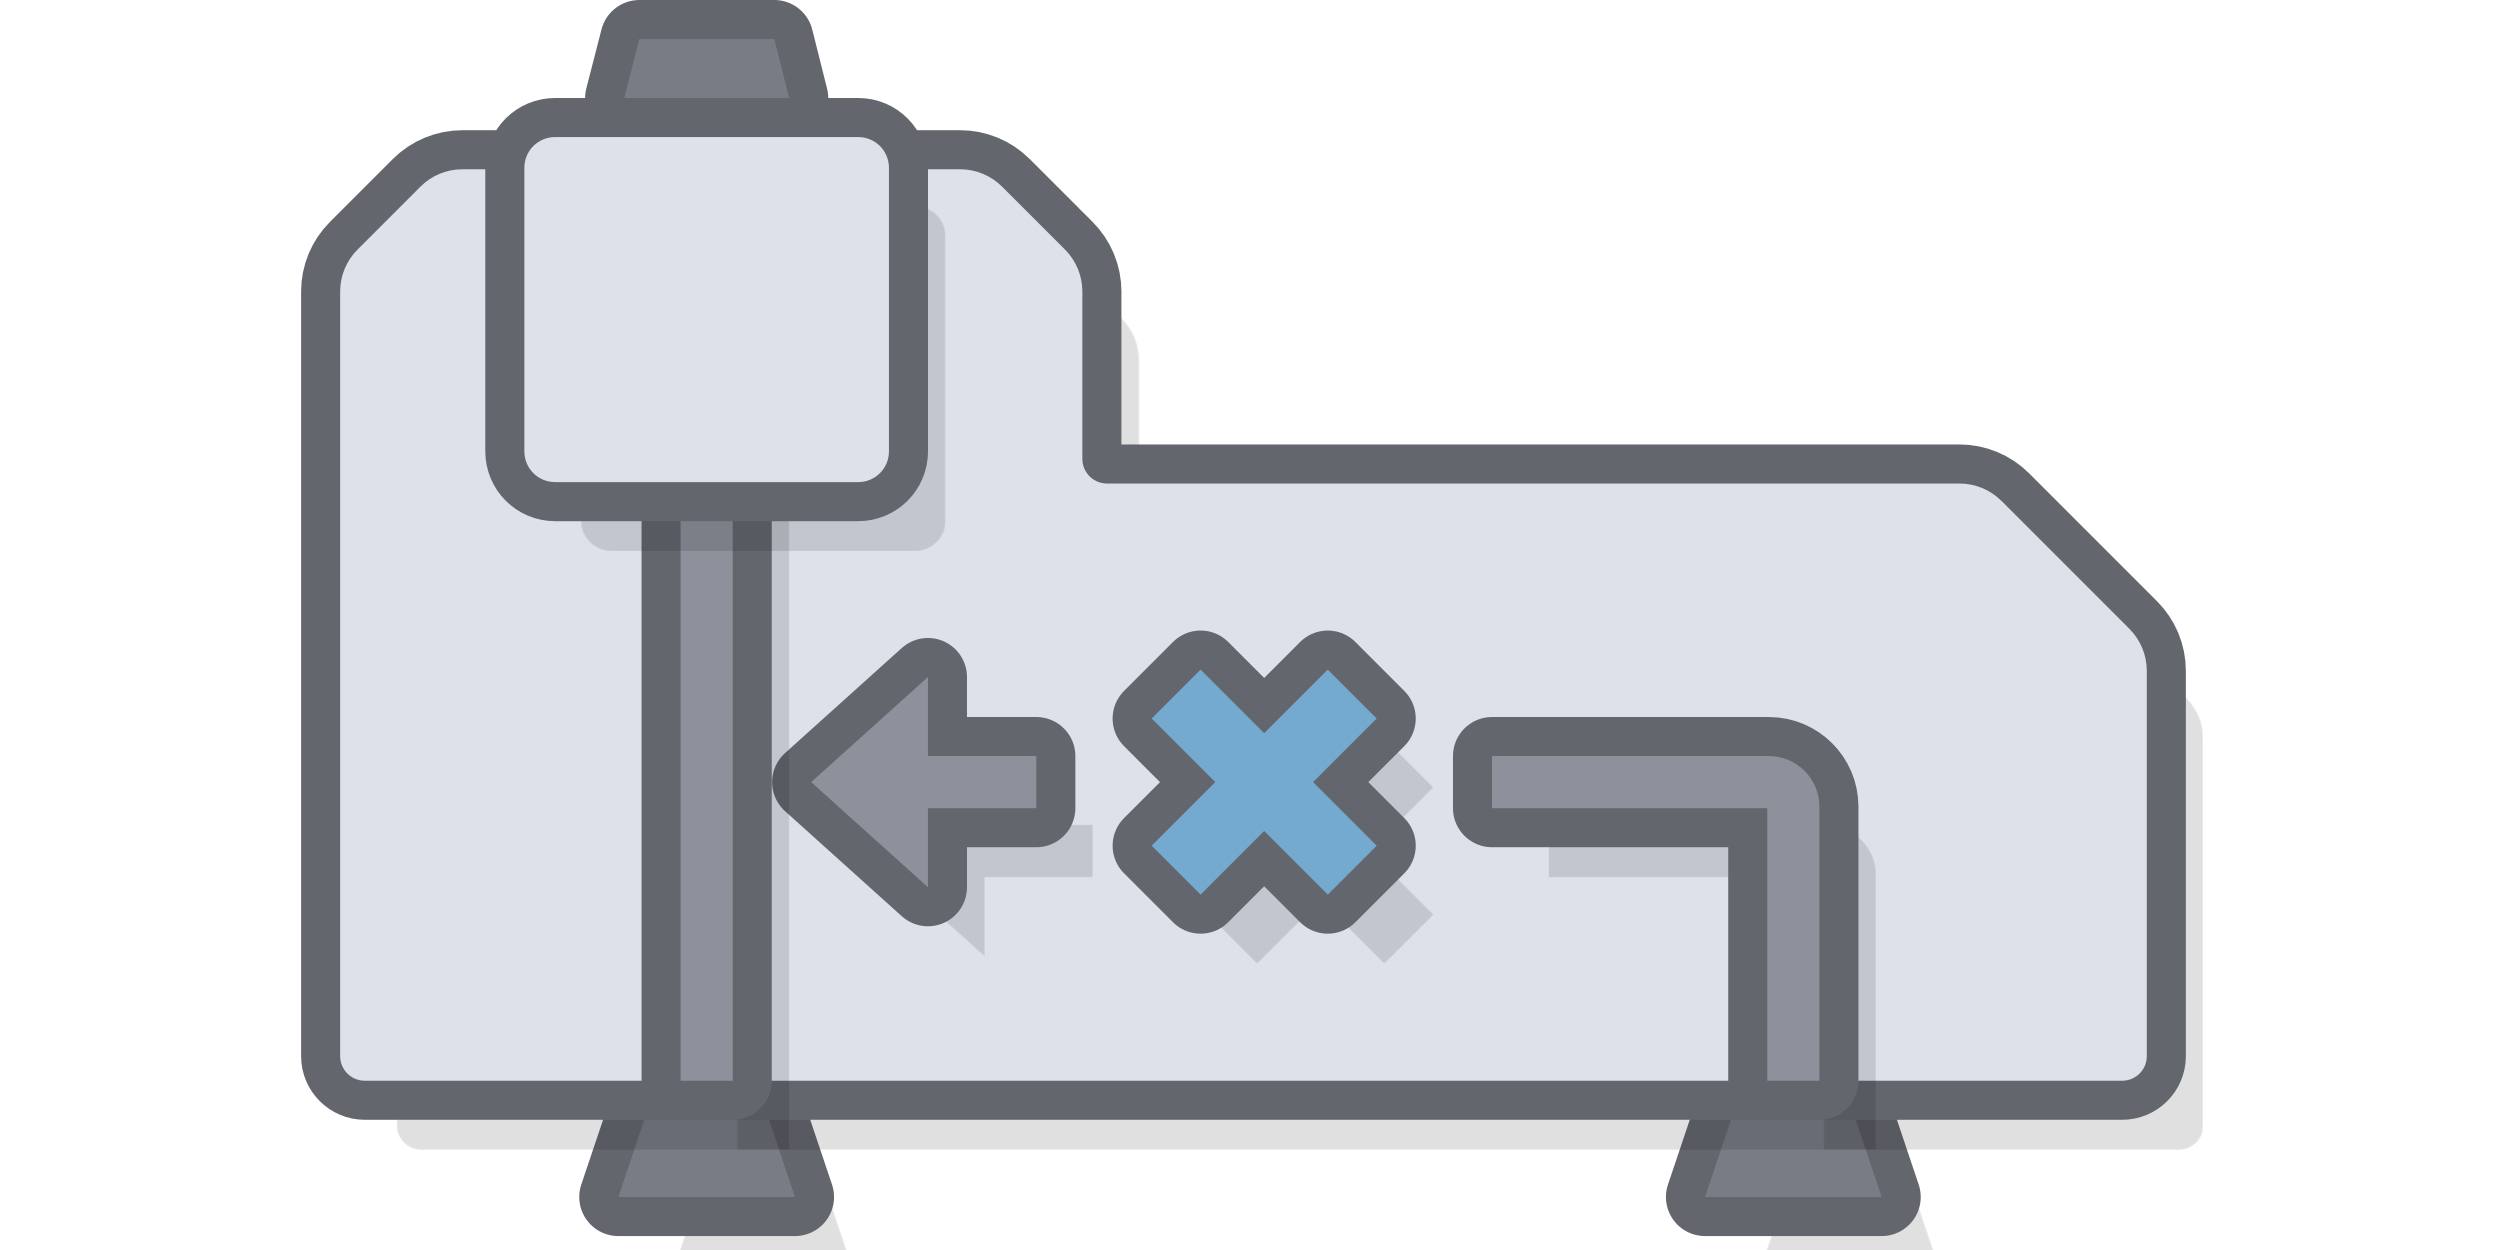
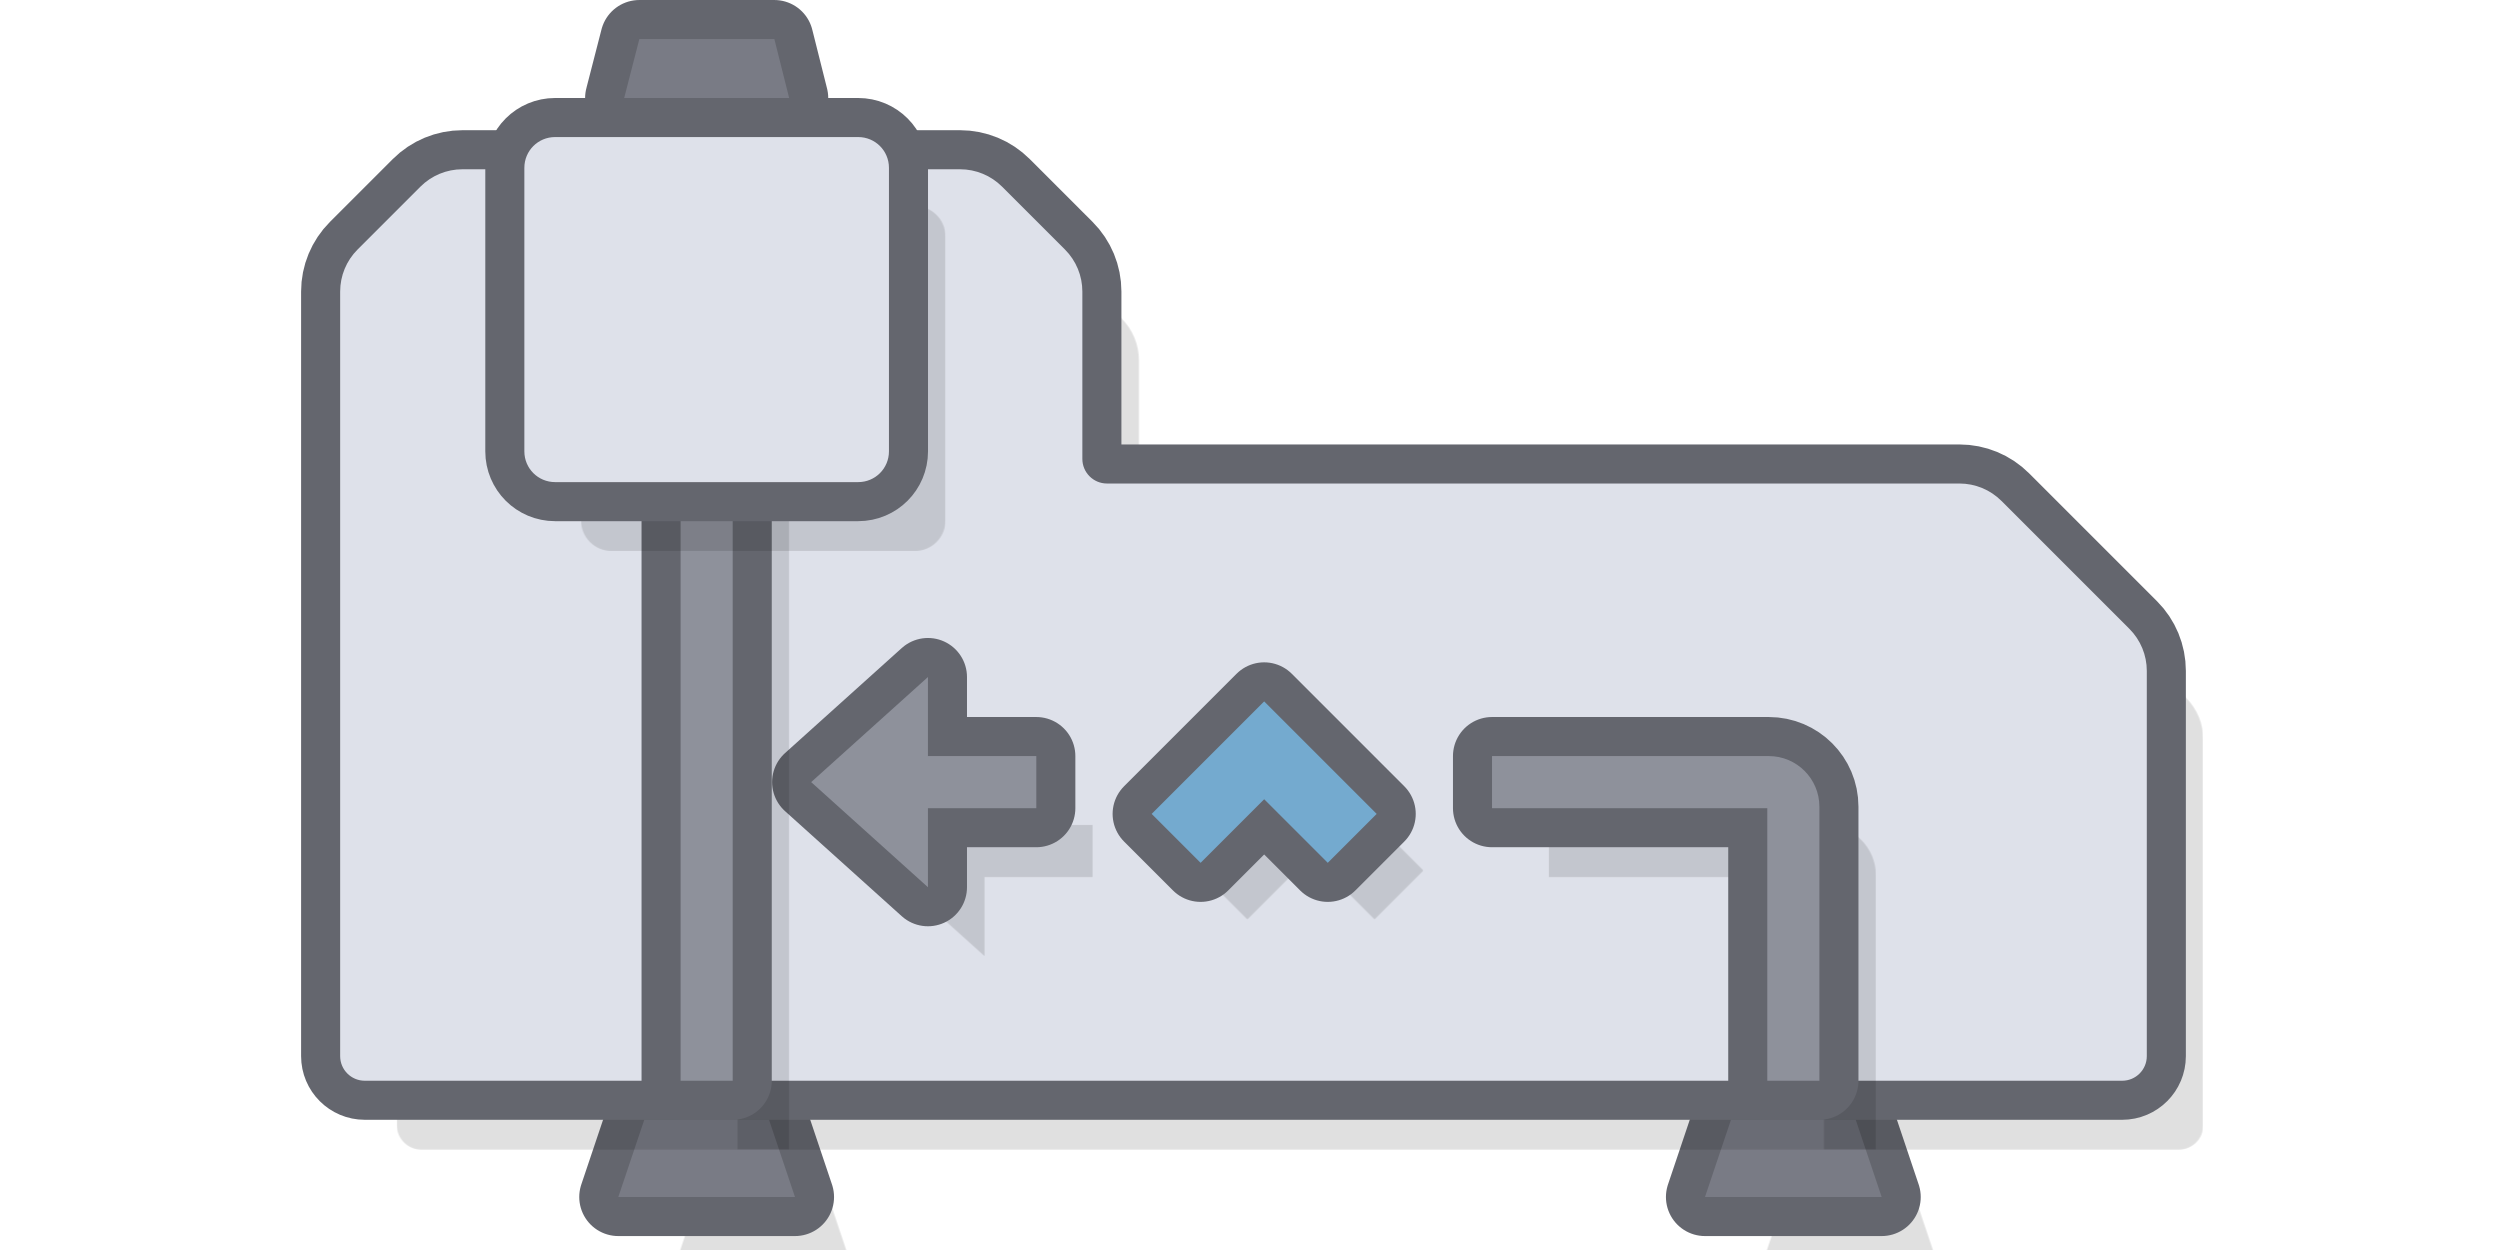
<svg xmlns="http://www.w3.org/2000/svg" width="384" height="192" viewBox="0 0 101.6 50.8" version="1.1" id="svg5">
  <defs id="defs2">
    <filter style="color-interpolation-filters:sRGB;" id="filter92835" x="0" y="0" width="1.32" height="1.889">
      <feFlood flood-opacity="0.122" flood-color="rgb(0,0,0)" result="flood" id="feFlood92825" />
      <feComposite in="flood" in2="SourceGraphic" operator="in" result="composite1" id="feComposite92827" />
      <feGaussianBlur in="composite1" stdDeviation="0" result="blur" id="feGaussianBlur92829" />
      <feOffset dx="2.3" dy="2.8" result="offset" id="feOffset92831" />
      <feComposite in="SourceGraphic" in2="offset" operator="over" result="composite2" id="feComposite92833" />
    </filter>
    <filter style="color-interpolation-filters:sRGB;" id="filter92847" x="0" y="0" width="1.32" height="1.889">
      <feFlood flood-opacity="0.122" flood-color="rgb(0,0,0)" result="flood" id="feFlood92837" />
      <feComposite in="flood" in2="SourceGraphic" operator="in" result="composite1" id="feComposite92839" />
      <feGaussianBlur in="composite1" stdDeviation="0" result="blur" id="feGaussianBlur92841" />
      <feOffset dx="2.3" dy="2.8" result="offset" id="feOffset92843" />
      <feComposite in="SourceGraphic" in2="offset" operator="over" result="composite2" id="feComposite92845" />
    </filter>
    <filter style="color-interpolation-filters:sRGB;" id="filter92859" x="0" y="0" width="1.031" height="1.076">
      <feFlood flood-opacity="0.122" flood-color="rgb(0,0,0)" result="flood" id="feFlood92849" />
      <feComposite in="flood" in2="SourceGraphic" operator="in" result="composite1" id="feComposite92851" />
      <feGaussianBlur in="composite1" stdDeviation="0" result="blur" id="feGaussianBlur92853" />
      <feOffset dx="2.3" dy="2.8" result="offset" id="feOffset92855" />
      <feComposite in="SourceGraphic" in2="offset" operator="over" result="composite2" id="feComposite92857" />
    </filter>
    <filter style="color-interpolation-filters:sRGB;" id="filter92871" x="0" y="0" width="1.173" height="1.212">
      <feFlood flood-opacity="0.122" flood-color="rgb(0,0,0)" result="flood" id="feFlood92861" />
      <feComposite in="flood" in2="SourceGraphic" operator="in" result="composite1" id="feComposite92863" />
      <feGaussianBlur in="composite1" stdDeviation="0" result="blur" id="feGaussianBlur92865" />
      <feOffset dx="2.3" dy="2.8" result="offset" id="feOffset92867" />
      <feComposite in="SourceGraphic" in2="offset" operator="over" result="composite2" id="feComposite92869" />
    </filter>
    <filter style="color-interpolation-filters:sRGB;" id="filter92883" x="0" y="0" width="1.251" height="1.328">
      <feFlood flood-opacity="0.122" flood-color="rgb(0,0,0)" result="flood" id="feFlood92873" />
      <feComposite in="flood" in2="SourceGraphic" operator="in" result="composite1" id="feComposite92875" />
      <feGaussianBlur in="composite1" stdDeviation="0" result="blur" id="feGaussianBlur92877" />
      <feOffset dx="2.3" dy="2.8" result="offset" id="feOffset92879" />
      <feComposite in="SourceGraphic" in2="offset" operator="over" result="composite2" id="feComposite92881" />
    </filter>
    <filter style="color-interpolation-filters:sRGB;" id="filter92895" x="0" y="0" width="2.087" height="1.108">
      <feFlood flood-opacity="0.122" flood-color="rgb(0,0,0)" result="flood" id="feFlood92885" />
      <feComposite in="flood" in2="SourceGraphic" operator="in" result="composite1" id="feComposite92887" />
      <feGaussianBlur in="composite1" stdDeviation="0" result="blur" id="feGaussianBlur92889" />
      <feOffset dx="2.3" dy="2.8" result="offset" id="feOffset92891" />
      <feComposite in="SourceGraphic" in2="offset" operator="over" result="composite2" id="feComposite92893" />
    </filter>
    <filter style="color-interpolation-filters:sRGB;" id="filter92907" x="0" y="0" width="1.343" height="2.168">
      <feFlood flood-opacity="0.122" flood-color="rgb(0,0,0)" result="flood" id="feFlood92897" />
      <feComposite in="flood" in2="SourceGraphic" operator="in" result="composite1" id="feComposite92899" />
      <feGaussianBlur in="composite1" stdDeviation="0" result="blur" id="feGaussianBlur92901" />
      <feOffset dx="2.3" dy="2.8" result="offset" id="feOffset92903" />
      <feComposite in="SourceGraphic" in2="offset" operator="over" result="composite2" id="feComposite92905" />
    </filter>
    <filter style="color-interpolation-filters:sRGB;" id="filter92919" x="0" y="0" width="1.155" height="1.2">
      <feFlood flood-opacity="0.122" flood-color="rgb(0,0,0)" result="flood" id="feFlood92909" />
      <feComposite in="flood" in2="SourceGraphic" operator="in" result="composite1" id="feComposite92911" />
      <feGaussianBlur in="composite1" stdDeviation="0" result="blur" id="feGaussianBlur92913" />
      <feOffset dx="2.3" dy="2.8" result="offset" id="feOffset92915" />
      <feComposite in="SourceGraphic" in2="offset" operator="over" result="composite2" id="feComposite92917" />
    </filter>
    <filter style="color-interpolation-filters:sRGB;" id="filter92931" x="0" y="0" width="1.185" height="1.224">
      <feFlood flood-opacity="0.122" flood-color="rgb(0,0,0)" result="flood" id="feFlood92921" />
      <feComposite in="flood" in2="SourceGraphic" operator="in" result="composite1" id="feComposite92923" />
      <feGaussianBlur in="composite1" stdDeviation="0" result="blur" id="feGaussianBlur92925" />
      <feOffset dx="1.9" dy="2.3" result="offset" id="feOffset92927" />
      <feComposite in="SourceGraphic" in2="offset" operator="over" result="composite2" id="feComposite92929" />
    </filter>
    <filter style="color-interpolation-filters:sRGB;" id="filter92943" x="0" y="0" width="2.197" height="2.449">
      <feFlood flood-opacity="0.122" flood-color="rgb(0,0,0)" result="flood" id="feFlood92933" />
      <feComposite in="flood" in2="SourceGraphic" operator="in" result="composite1" id="feComposite92935" />
      <feGaussianBlur in="composite1" stdDeviation="0" result="blur" id="feGaussianBlur92937" />
      <feOffset dx="1.9" dy="2.3" result="offset" id="feOffset92939" />
      <feComposite in="SourceGraphic" in2="offset" operator="over" result="composite2" id="feComposite92941" />
    </filter>
    <filter style="color-interpolation-filters:sRGB;" id="filter92955" x="0" y="0" width="2.197" height="2.449">
      <feFlood flood-opacity="0.122" flood-color="rgb(0,0,0)" result="flood" id="feFlood92945" />
      <feComposite in="flood" in2="SourceGraphic" operator="in" result="composite1" id="feComposite92947" />
      <feGaussianBlur in="composite1" stdDeviation="0" result="blur" id="feGaussianBlur92949" />
      <feOffset dx="1.9" dy="2.3" result="offset" id="feOffset92951" />
      <feComposite in="SourceGraphic" in2="offset" operator="over" result="composite2" id="feComposite92953" />
    </filter>
-     <filter style="color-interpolation-filters:sRGB;" id="filter93051" x="0" y="0" width="1.252" height="1.306">
+     <filter style="color-interpolation-filters:sRGB;" id="filter93051" x="0" y="0" width="1.252" height="1.996">
      <feFlood flood-opacity="0.122" flood-color="rgb(0,0,0)" result="flood" id="feFlood93041" />
      <feComposite in="flood" in2="SourceGraphic" operator="in" result="composite1" id="feComposite93043" />
      <feGaussianBlur in="composite1" stdDeviation="0" result="blur" id="feGaussianBlur93045" />
      <feOffset dx="2.3" dy="2.8" result="offset" id="feOffset93047" />
      <feComposite in="SourceGraphic" in2="offset" operator="over" result="composite2" id="feComposite93049" />
+     </filter>
+     <filter style="color-interpolation-filters:sRGB" id="filter92931-4" x="0" y="0" width="1.208" height="1.351">
+       <feFlood flood-opacity="0.122" flood-color="rgb(0,0,0)" result="flood" id="feFlood92921-1" />
+       <feComposite in="flood" in2="SourceGraphic" operator="in" result="composite1" id="feComposite92923-4" />
+       <feGaussianBlur in="composite1" stdDeviation="0" result="blur" id="feGaussianBlur92925-1" />
+       <feOffset dx="1.9" dy="2.3" result="offset" id="feOffset92927-5" />
+       <feComposite in="SourceGraphic" in2="offset" operator="over" result="composite2" id="feComposite92929-3" />
    </filter>
  </defs>
  <g id="layer1" style="display:inline">
    <path id="rect4106-9" style="display:inline;fill:#ff0000;fill-opacity:1;stroke:none;stroke-width:3.175;stroke-linejoin:round;stroke-opacity:1;paint-order:stroke fill markers;filter:url(#filter92835)" d="m 26.187,45.498 h 5.063 l 1.058,3.148 h -7.18 z" />
    <path id="rect4106-0-2" style="display:inline;fill:#ff0000;fill-opacity:1;stroke:none;stroke-width:3.175;stroke-linejoin:round;stroke-opacity:1;paint-order:stroke fill markers;filter:url(#filter92847)" d="m 70.35,45.498 h 5.063 l 1.058,3.148 h -7.18 z" />
    <path id="rect4106" style="fill:#797b85;fill-opacity:1;stroke:#64666e;stroke-width:3.175;stroke-linejoin:round;stroke-opacity:1;paint-order:stroke fill markers" d="m 26.187,45.498 h 5.063 l 1.058,3.148 h -7.18 z" />
    <path id="rect4106-0" style="fill:#797b85;fill-opacity:1;stroke:#64666e;stroke-width:3.175;stroke-linejoin:round;stroke-opacity:1;paint-order:stroke fill markers" d="m 70.35,45.498 h 5.063 l 1.058,3.148 h -7.18 z" />
    <path id="rect1250-4-0" style="display:inline;fill:#ff0000;fill-opacity:1;stroke:none;stroke-width:3.175;stroke-linejoin:round;paint-order:stroke fill markers;filter:url(#filter92859)" d="m 17.086,7.586 -2.555,2.555 a 2.414,2.414 112.5 0 0 -0.707,1.707 v 31.073 a 1,1 45 0 0 1,1 H 86.246 a 1,1 135 0 0 1,-1 V 27.265 A 2.414,2.414 67.5 0 0 86.539,25.557 L 81.339,20.357 A 2.414,2.414 22.5 0 0 79.632,19.65 H 44.987 a 1,1 45 0 1 -1,-1 v -6.802 A 2.414,2.414 67.5 0 0 43.28,10.141 L 40.725,7.586 A 2.414,2.414 22.5 0 0 39.018,6.879 l -20.225,0 A 2.414,2.414 157.5 0 0 17.086,7.586 Z" />
    <path id="rect1250-4-0-1" style="display:inline;fill:#dee1ea;fill-opacity:1;stroke:#64666e;stroke-width:3.175;stroke-linejoin:round;paint-order:stroke fill markers" d="m 17.086,7.586 -2.555,2.555 a 2.414,2.414 112.5 0 0 -0.707,1.707 v 31.073 a 1,1 45 0 0 1,1 h 71.422 a 1,1 135 0 0 1,-1 V 27.265 A 2.414,2.414 67.5 0 0 86.539,25.557 L 81.339,20.357 A 2.414,2.414 22.5 0 0 79.632,19.65 H 44.987 a 1,1 45 0 1 -1,-1 V 11.848 A 2.414,2.414 67.5 0 0 43.28,10.141 L 40.725,7.586 A 2.414,2.414 22.5 0 0 39.018,6.879 l -20.225,0 a 2.414,2.414 157.5 0 0 -1.707,0.707 z" />
    <path id="rect17618-6-3" style="display:inline;fill:#ff0000;fill-opacity:1;stroke:none;stroke-width:3.175;stroke-linejoin:round;stroke-opacity:1;paint-order:stroke fill markers;filter:url(#filter92871)" d="M 73.94,32.784 V 43.921 H 71.823 V 32.844 H 60.636 v -2.117 h 11.247 a 2.057,2.057 45 0 1 2.057,2.057 z" />
    <path id="rect17618-6" style="fill:#8e919b;fill-opacity:1;stroke:#64666e;stroke-width:3.175;stroke-linejoin:round;stroke-opacity:1;paint-order:stroke fill markers" d="M 73.94,32.784 V 43.921 H 71.823 V 32.844 H 60.636 v -2.117 h 11.247 a 2.057,2.057 45 0 1 2.057,2.057 z" />
    <path id="rect1491-6" style="display:inline;fill:#ff0000;fill-opacity:1;stroke:none;stroke-width:3.175;stroke-linejoin:round;stroke-opacity:1;paint-order:stroke fill markers;filter:url(#filter92883)" d="m 37.711,27.515 v 3.212 h 4.404 v 2.117 h -4.404 v 3.212 l -4.745,-4.271 z" />
    <path id="rect1491" style="fill:#8e919b;fill-opacity:1;stroke:#64666e;stroke-width:3.175;stroke-linejoin:round;stroke-opacity:1;paint-order:stroke fill markers" d="m 37.711,27.515 v 3.212 h 4.404 v 2.117 h -4.404 v 3.212 l -4.745,-4.271 z" />
    <path id="rect3960-8" style="display:inline;fill:#ff0000;fill-opacity:1;stroke:none;stroke-width:3.175;stroke-linecap:round;stroke-linejoin:round;stroke-opacity:1;paint-order:markers stroke fill;filter:url(#filter92895)" d="m 29.777,18.025 8e-6,25.896 h -2.117 l -8e-6,-25.896 z" />
    <path id="rect3960" style="fill:#8e919b;fill-opacity:1;stroke:#64666e;stroke-width:3.175;stroke-linecap:round;stroke-linejoin:round;stroke-opacity:1;paint-order:markers stroke fill" d="m 29.777,18.025 8e-6,25.896 h -2.117 l -8e-6,-25.896 z" />
    <path id="rect8497-8-1" style="display:inline;fill:#ff0000;stroke:none;stroke-width:3.175;stroke-linejoin:round;paint-order:stroke fill markers;filter:url(#filter92919)" d="m 21.31,6.82 v 11.523 c 0,0.693 0.557,1.25 1.25,1.25 H 34.877 c 0.693,0 1.25,-0.557 1.25,-1.25 V 6.82 c 0,-0.693 -0.557,-1.25 -1.25,-1.25 H 22.56 c -0.693,0 -1.25,0.557 -1.25,1.25 z" />
    <path id="rect4106-9-9-7" style="display:inline;fill:#ff0000;fill-opacity:1;stroke:none;stroke-width:3.175;stroke-linejoin:round;stroke-opacity:1;paint-order:stroke fill markers;filter:url(#filter92907)" d="m 31.47,1.588 h -5.487 l -0.617,2.397 h 6.706 z" />
    <g id="g2627" transform="matrix(-1,0,0,1,101.6,0)">
      <path id="rect4106-9-9" style="fill:#797b85;fill-opacity:1;stroke:#64666e;stroke-width:3.175;stroke-linejoin:round;stroke-opacity:1;paint-order:stroke fill markers" d="m 70.13,1.588 h 5.487 l 0.617,2.397 h -6.706 z" />
      <path id="rect8497-8" style="fill:#dee1ea;stroke:#64666e;stroke-width:3.175;stroke-linejoin:round;paint-order:stroke fill markers" d="m 6.82,-80.29 h 11.523 c 0.693,0 1.25,0.557 1.25,1.25 v 12.317 c 0,0.693 -0.557,1.25 -1.25,1.25 H 6.82 c -0.693,0 -1.25,-0.557 -1.25,-1.25 v -12.317 c 0,-0.693 0.557,-1.25 1.25,-1.25 z" transform="rotate(90)" />
    </g>
  </g>
  <g id="layer2" style="display:none">
+     <path id="rect10650-0" style="display:inline;fill:#ff0000;fill-opacity:1;stroke:none;stroke-width:3.175;stroke-linejoin:round;stroke-opacity:1;paint-order:stroke fill markers;filter:url(#filter93051)" d="m 52.781,26.725 v 3.655 h 3.655 v 2.811 h -3.655 v 3.655 h -2.811 v -3.655 h -3.655 v -2.811 h 3.655 v -3.655 z" />
    <path id="rect10650" style="fill:#74aacf;fill-opacity:1;stroke:#64666e;stroke-width:3.175;stroke-linejoin:round;stroke-opacity:1;paint-order:stroke fill markers" d="m 52.781,26.725 v 3.655 h 3.655 v 2.811 h -3.655 v 3.655 h -2.811 v -3.655 h -3.655 v -2.811 h 3.655 v -3.655 z" />
  </g>
  <g id="g70966" style="display:none">
+     <path id="path70964-7" style="display:inline;fill:#ff0000;fill-opacity:1;stroke:none;stroke-width:3.175;stroke-linejoin:round;stroke-opacity:1;paint-order:stroke fill markers;filter:url(#filter93051)" d="m 56.436,30.38 v 2.811 H 46.316 v -2.811 z" />
    <path id="path70964" style="fill:#74aacf;fill-opacity:1;stroke:#64666e;stroke-width:3.175;stroke-linejoin:round;stroke-opacity:1;paint-order:stroke fill markers" d="m 56.436,30.38 v 2.811 H 46.316 v -2.811 z" />
  </g>
-   <g id="layer3" style="display:inline">
+   <g id="layer3" style="display:none">
    <path id="rect10650-8-8" style="display:inline;fill:#ff0000;fill-opacity:1;stroke:none;stroke-width:3.175;stroke-linejoin:round;stroke-opacity:1;paint-order:stroke fill markers;filter:url(#filter93051)" d="m 55.948,29.201 -2.584,2.584 2.584,2.584 -1.988,1.988 -2.584,-2.584 -2.584,2.584 -1.988,-1.988 2.584,-2.584 -2.584,-2.584 1.988,-1.988 2.584,2.584 2.584,-2.584 z" />
    <path id="rect10650-8" style="fill:#74aacf;fill-opacity:1;stroke:#64666e;stroke-width:3.175;stroke-linejoin:round;stroke-opacity:1;paint-order:stroke fill markers" d="m 55.948,29.201 -2.584,2.584 2.584,2.584 -1.988,1.988 -2.584,-2.584 -2.584,2.584 -1.988,-1.988 2.584,-2.584 -2.584,-2.584 1.988,-1.988 2.584,2.584 2.584,-2.584 z" />
  </g>
  <g id="g71221" style="display:none">
+     <path id="path76353-6-4" style="display:inline;fill:#ff0000;fill-opacity:1;stroke:none;stroke-width:3.175;stroke-linejoin:round;stroke-opacity:1;paint-order:stroke fill markers;filter:url(#filter92931-4)" d="m 47.316,36.928 -1.083,-1.083 9.203,-9.203 1.083,1.083 z" />
    <path id="path71219-1-0" style="display:inline;fill:#74aacf;fill-opacity:1;stroke:#64666e;stroke-width:3.175;stroke-linejoin:round;stroke-opacity:1;paint-order:stroke fill markers" d="m 47.316,36.928 -1.083,-1.083 9.203,-9.203 1.083,1.083 z" />
  </g>
  <g id="g76355" style="display:none">
    <path id="path76353-6" style="display:inline;fill:#ff0000;fill-opacity:1;stroke:none;stroke-width:3.175;stroke-linejoin:round;stroke-opacity:1;paint-order:stroke fill markers;filter:url(#filter92931)" d="m 47.316,36.928 -1.083,-1.083 9.203,-9.203 1.083,1.083 z" />
    <circle style="display:inline;fill:#ff0000;fill-opacity:1;stroke:none;stroke-width:3.175;stroke-linecap:round;stroke-linejoin:round;stroke-miterlimit:30;stroke-dasharray:none;stroke-opacity:1;paint-order:markers stroke fill;filter:url(#filter92955)" id="path76554-5" cx="47.017" cy="27.426" r="0.794" />
    <path id="path76353" style="display:inline;fill:#74aacf;fill-opacity:1;stroke:#64666e;stroke-width:3.175;stroke-linejoin:round;stroke-opacity:1;paint-order:stroke fill markers" d="m 47.316,36.928 -1.083,-1.083 9.203,-9.203 1.083,1.083 z" />
    <circle style="display:inline;fill:#ff0000;fill-opacity:1;stroke:none;stroke-width:3.175;stroke-linecap:round;stroke-linejoin:round;stroke-miterlimit:30;stroke-dasharray:none;stroke-opacity:1;paint-order:markers stroke fill;filter:url(#filter92943)" id="path76554-2-5" cx="55.735" cy="36.144" r="0.794" />
    <circle style="fill:#74aacf;fill-opacity:1;stroke:#64666e;stroke-width:3.175;stroke-linecap:round;stroke-linejoin:round;stroke-miterlimit:30;stroke-dasharray:none;stroke-opacity:1;paint-order:markers stroke fill" id="path76554-2" cx="-13.852" cy="-64.968" r="0.794" transform="rotate(135)" />
    <circle style="display:inline;fill:#74aacf;fill-opacity:1;stroke:#64666e;stroke-width:3.175;stroke-linecap:round;stroke-linejoin:round;stroke-miterlimit:30;stroke-dasharray:none;stroke-opacity:1;paint-order:markers stroke fill" id="path76554" cx="13.852" cy="52.639" r="0.794" transform="rotate(-45)" />
  </g>
-   <g id="g75010" style="display:none">
+   <g id="g75010" style="display:inline">
+     <path id="path75008-0" style="display:inline;fill:#ff0000;fill-opacity:1;stroke:none;stroke-width:3.175;stroke-linejoin:round;stroke-opacity:1;paint-order:stroke fill markers;filter:url(#filter92931-4)" d="m 55.948,33.077 -1.988,1.988 -2.584,-2.584 -2.584,2.584 -1.988,-1.988 4.572,-4.572 z" />
    <path id="path75008" style="fill:#74aacf;fill-opacity:1;stroke:#64666e;stroke-width:3.175;stroke-linejoin:round;stroke-opacity:1;paint-order:stroke fill markers" d="m 55.948,33.077 -1.988,1.988 -2.584,-2.584 -2.584,2.584 -1.988,-1.988 4.572,-4.572 z" />
  </g>
</svg>
